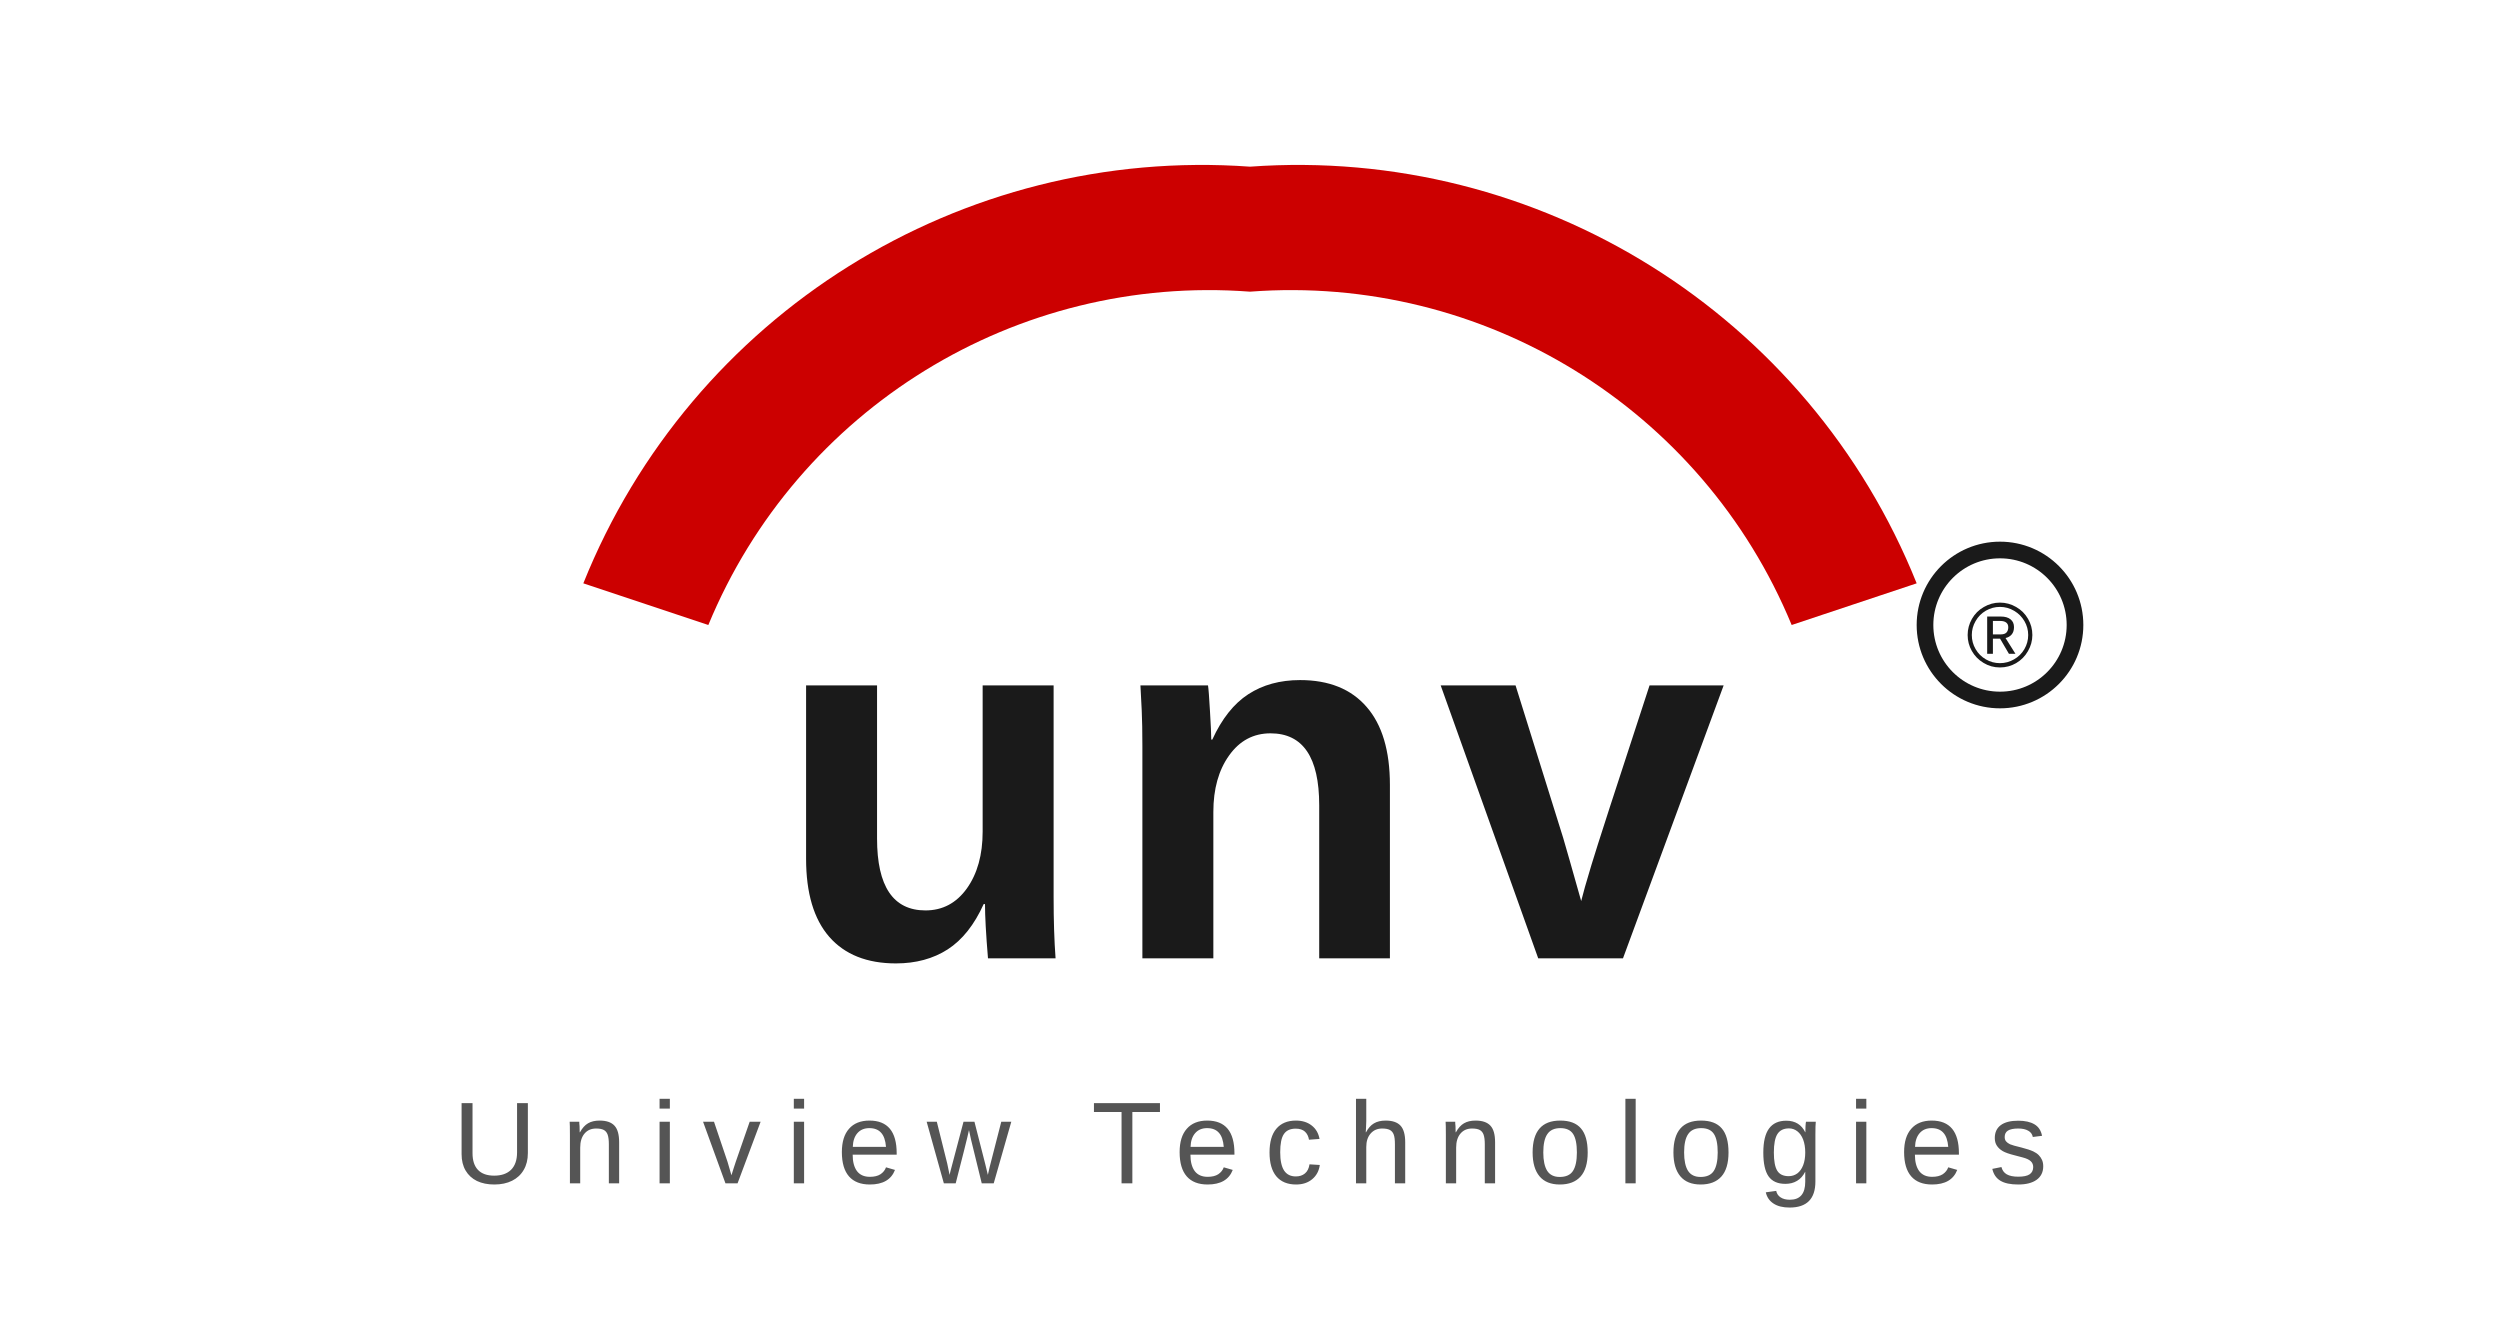
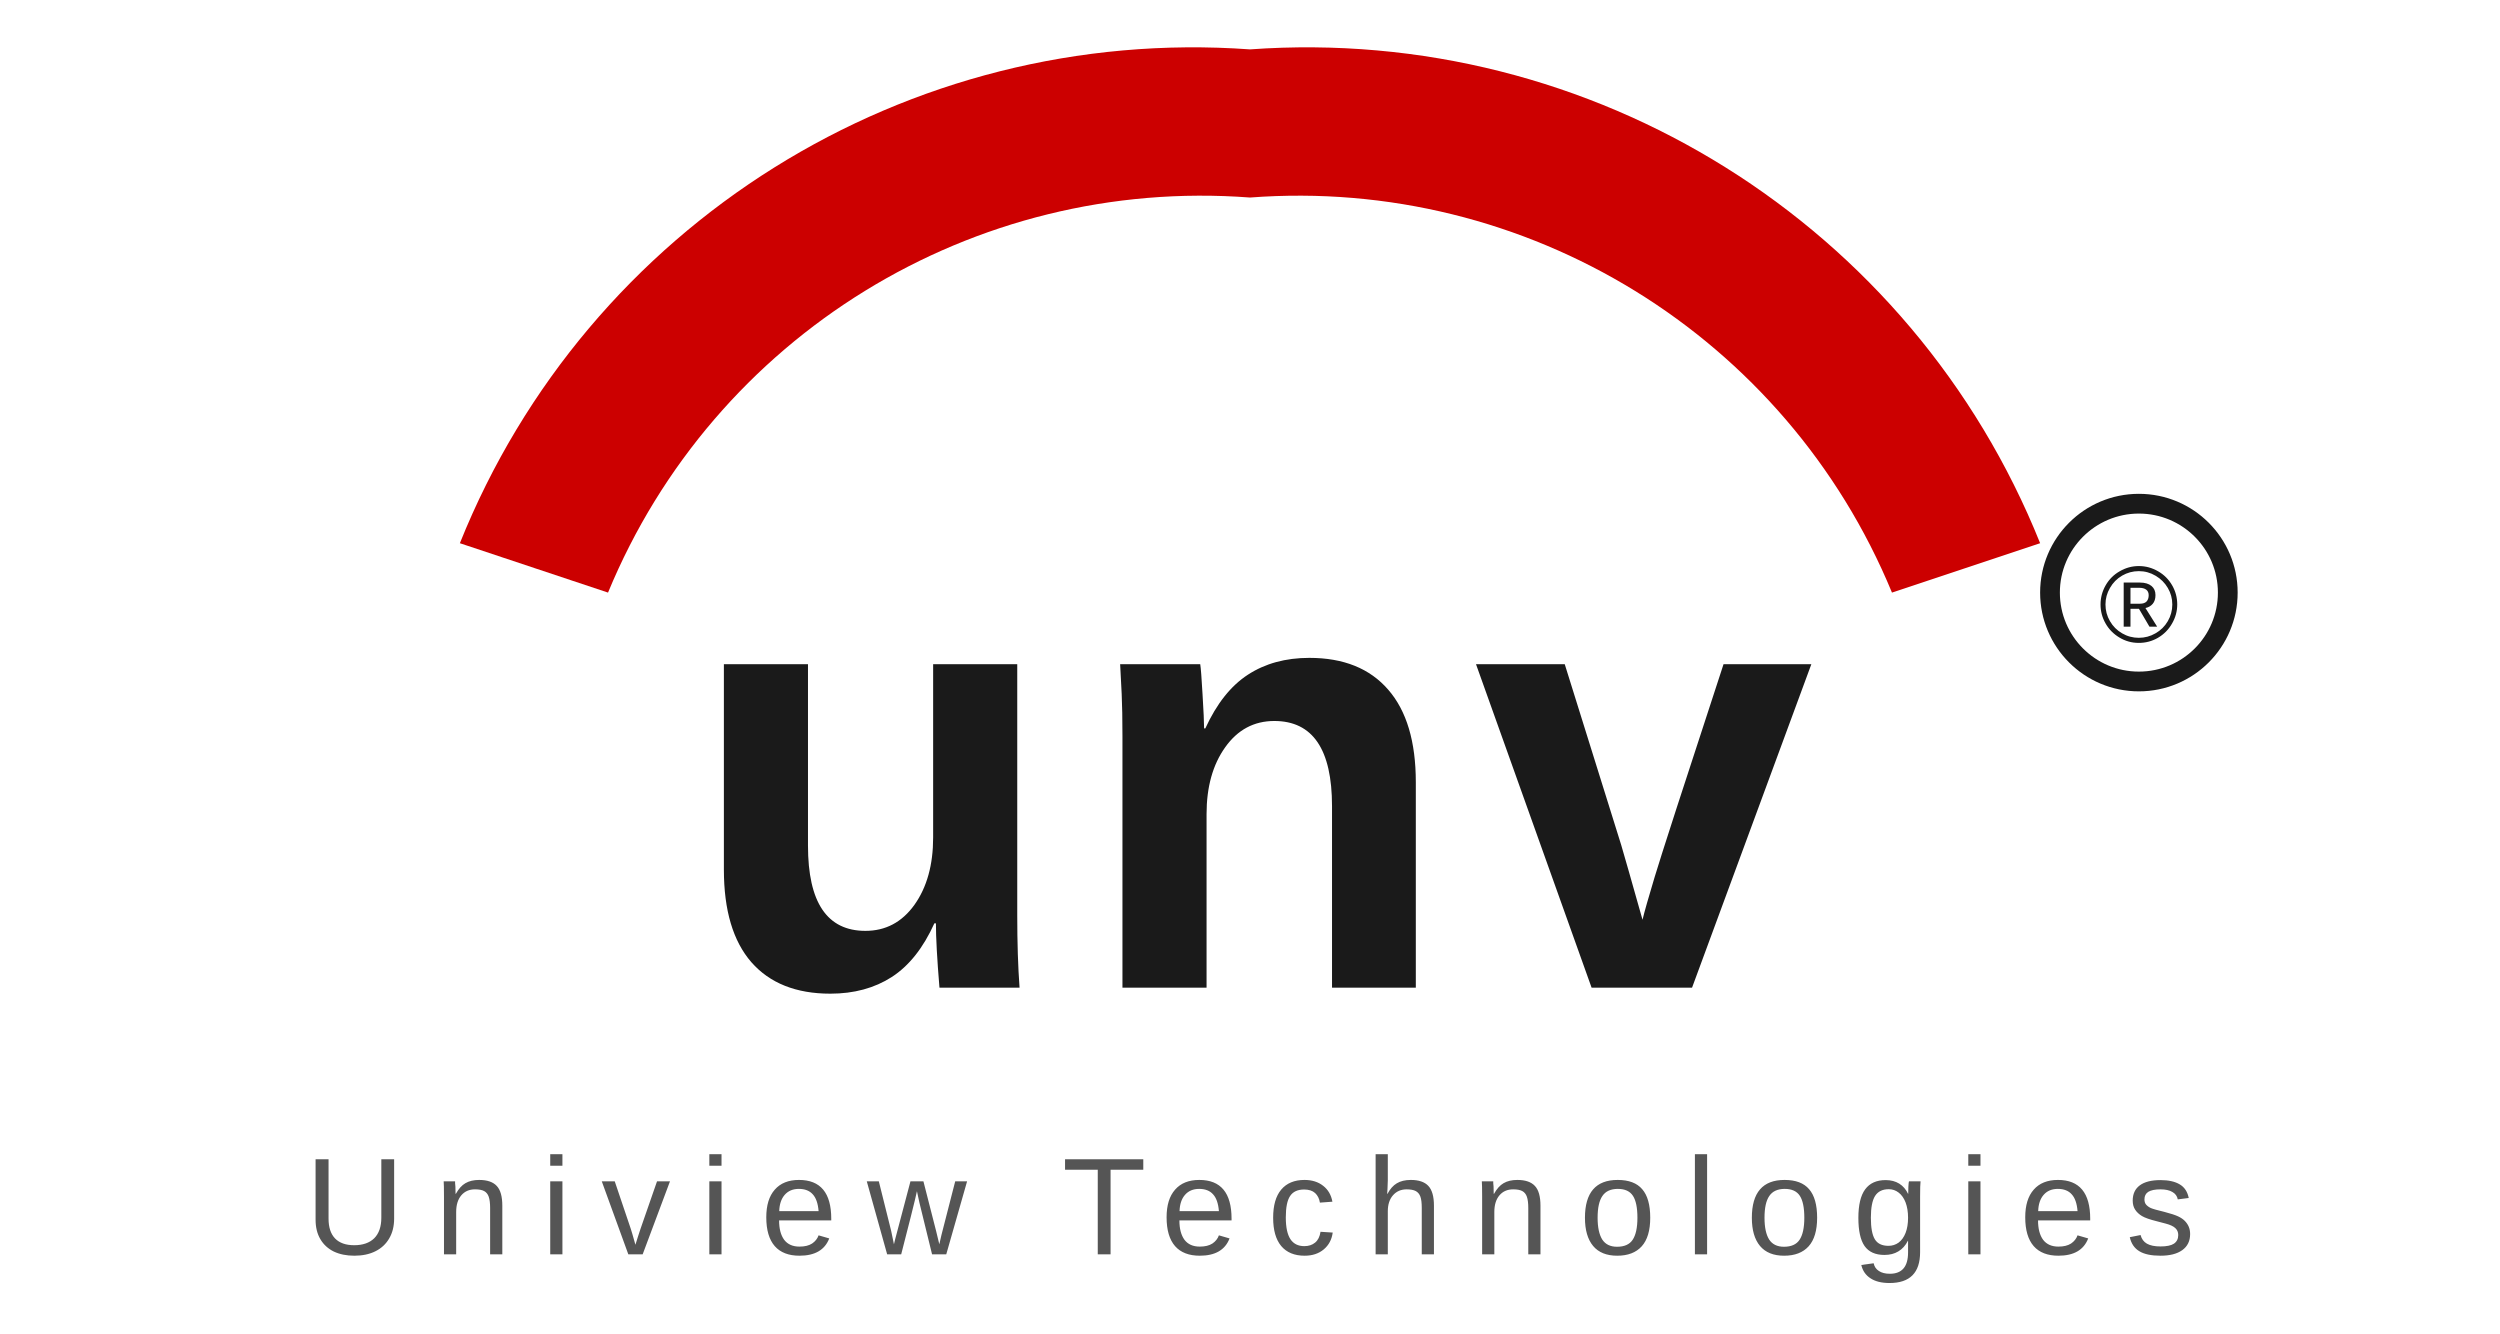
- <svg xmlns="http://www.w3.org/2000/svg" viewBox="0 0 300 160" width="300" height="160">
+ <svg xmlns="http://www.w3.org/2000/svg" viewBox="45 15 210 135" width="300" height="160">
  <path d="M150 20 A80 80 0 0 1 230 70 L215 75 A65 65 0 0 0 150 35 A65 65 0 0 0 85 75 L70 70 A80 80 0 0 1 150 20Z" fill="#CC0000" />
  <text x="150" y="115" font-family="Arial Black, Arial, sans-serif" font-weight="900" font-size="62" fill="#1A1A1A" text-anchor="middle" letter-spacing="2">unv</text>
  <circle cx="240" cy="75" r="9" fill="none" stroke="#1A1A1A" stroke-width="2" />
  <text x="240" y="80" font-family="Arial, sans-serif" font-size="11" fill="#1A1A1A" text-anchor="middle">®</text>
  <text x="150" y="142" font-family="Arial, sans-serif" font-size="14" fill="#555555" text-anchor="middle" letter-spacing="3">Uniview Technologies</text>
</svg>
